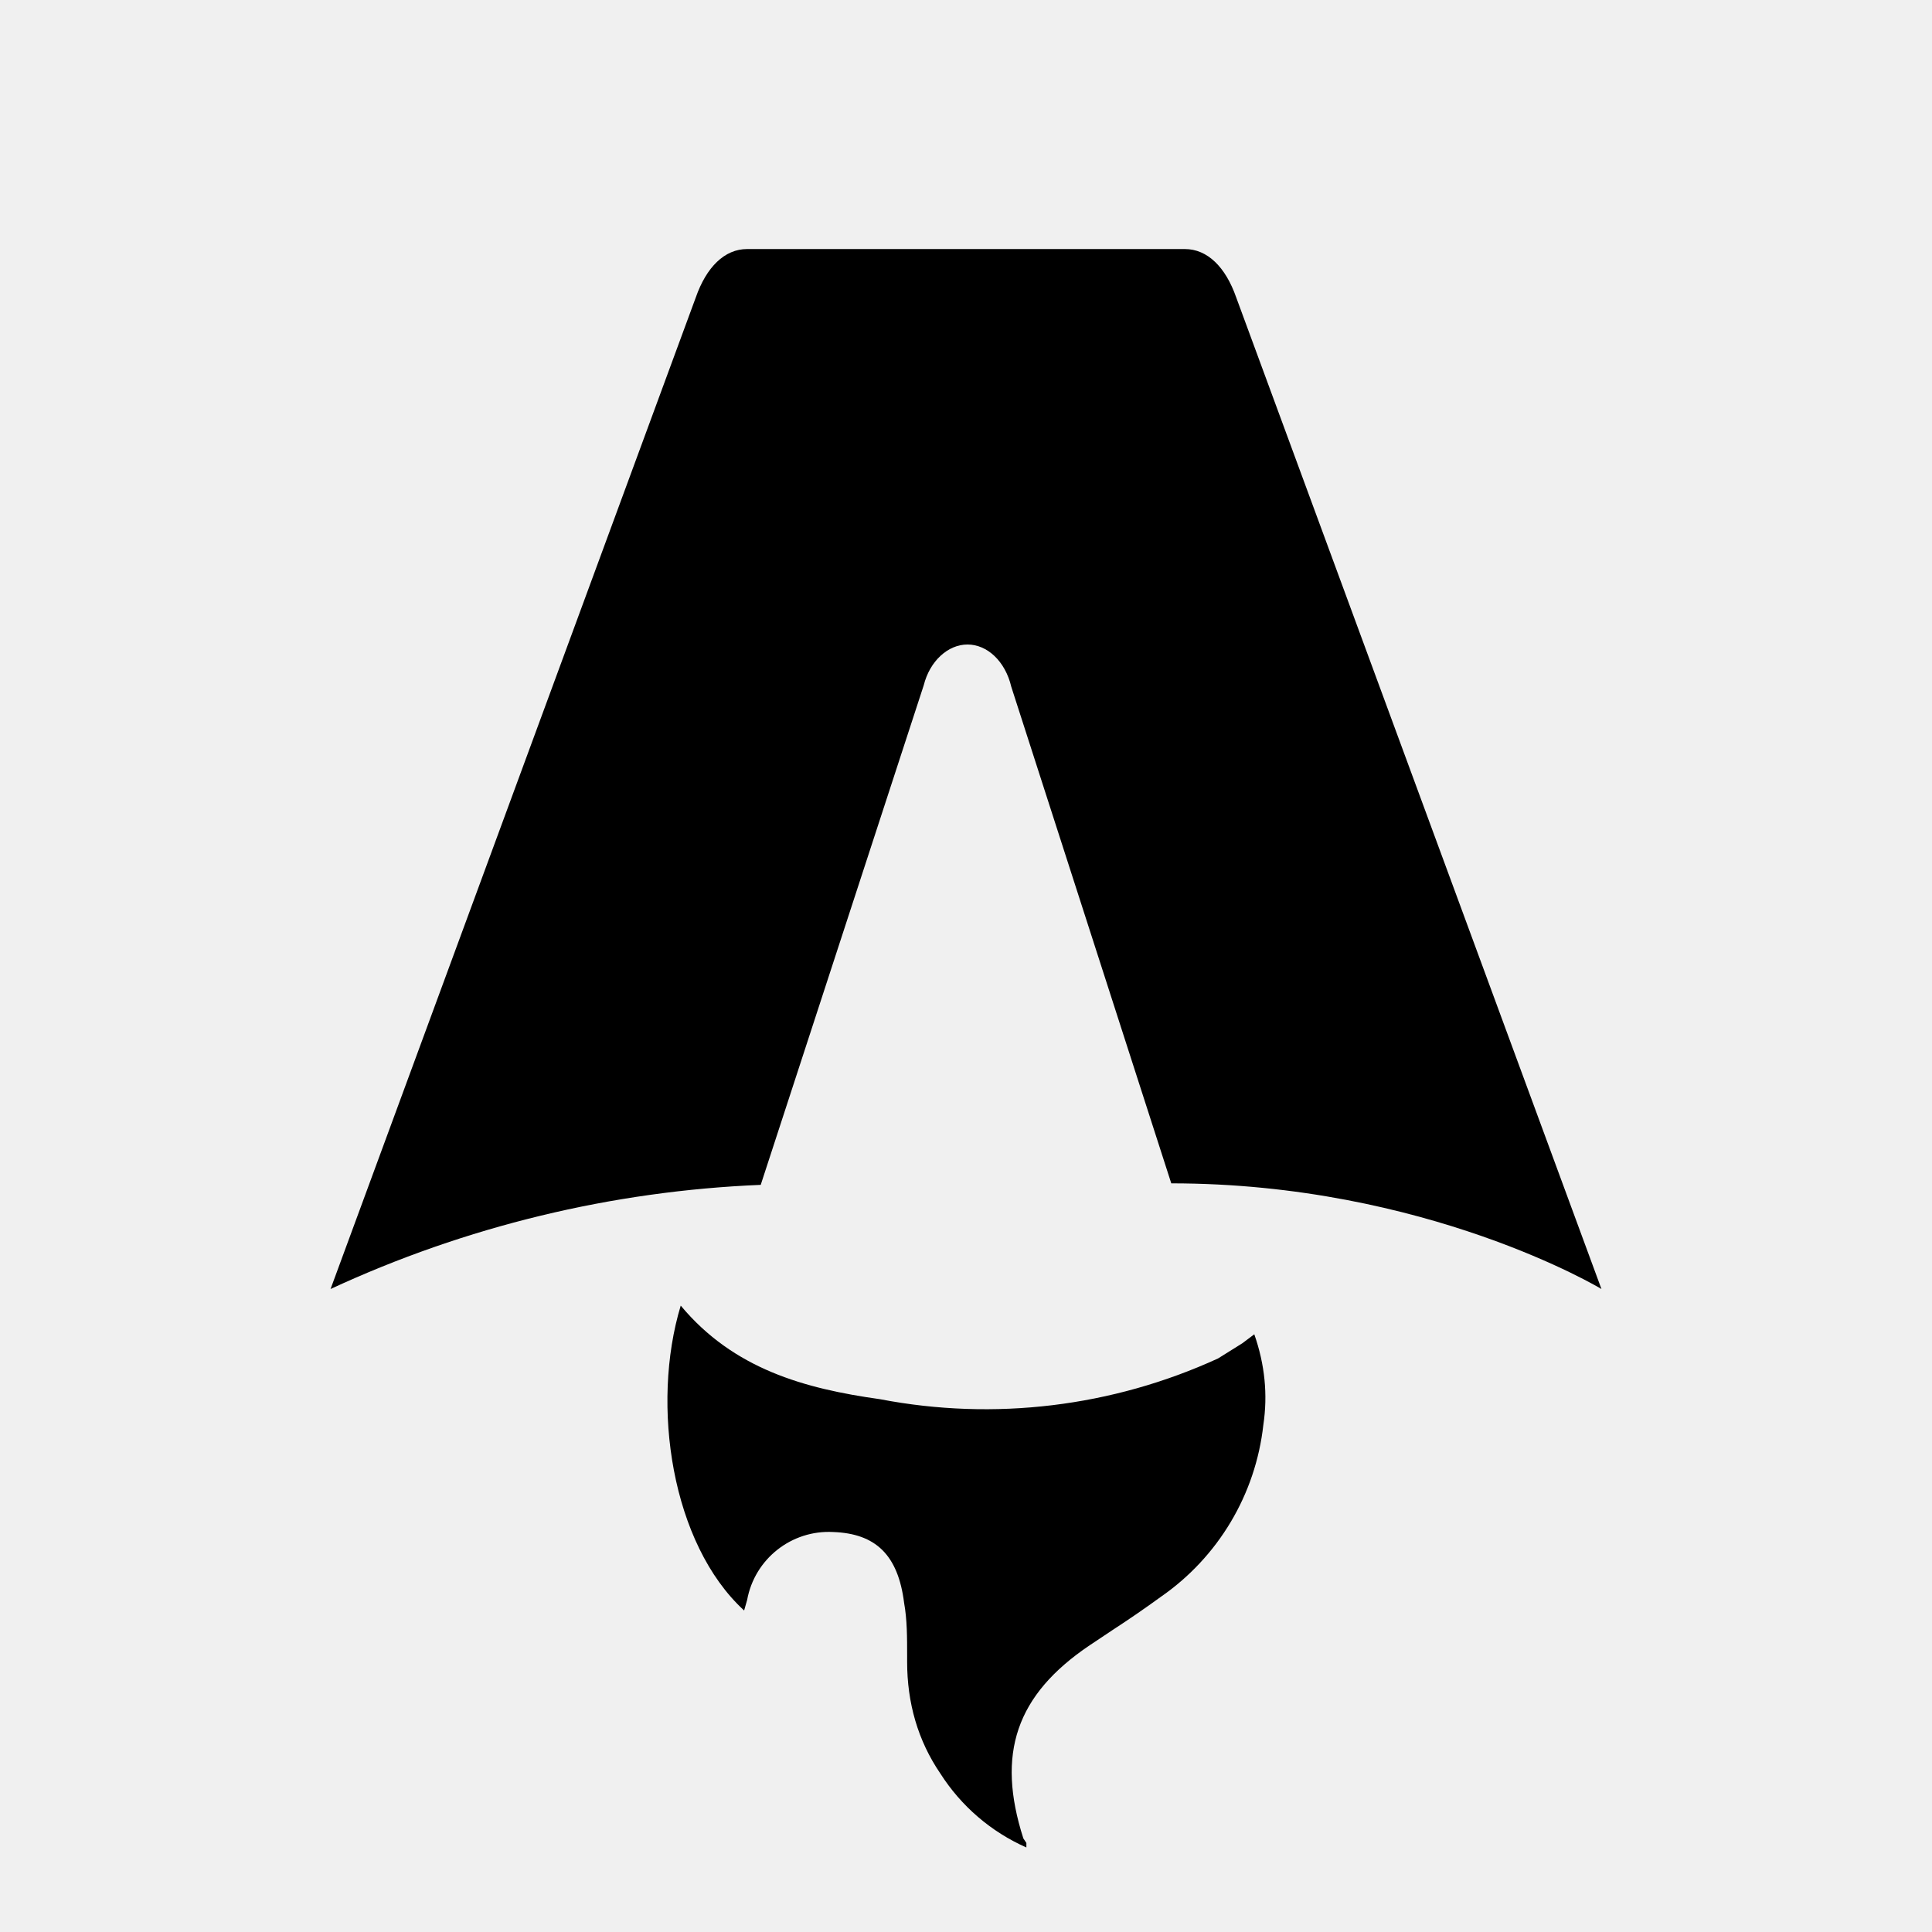
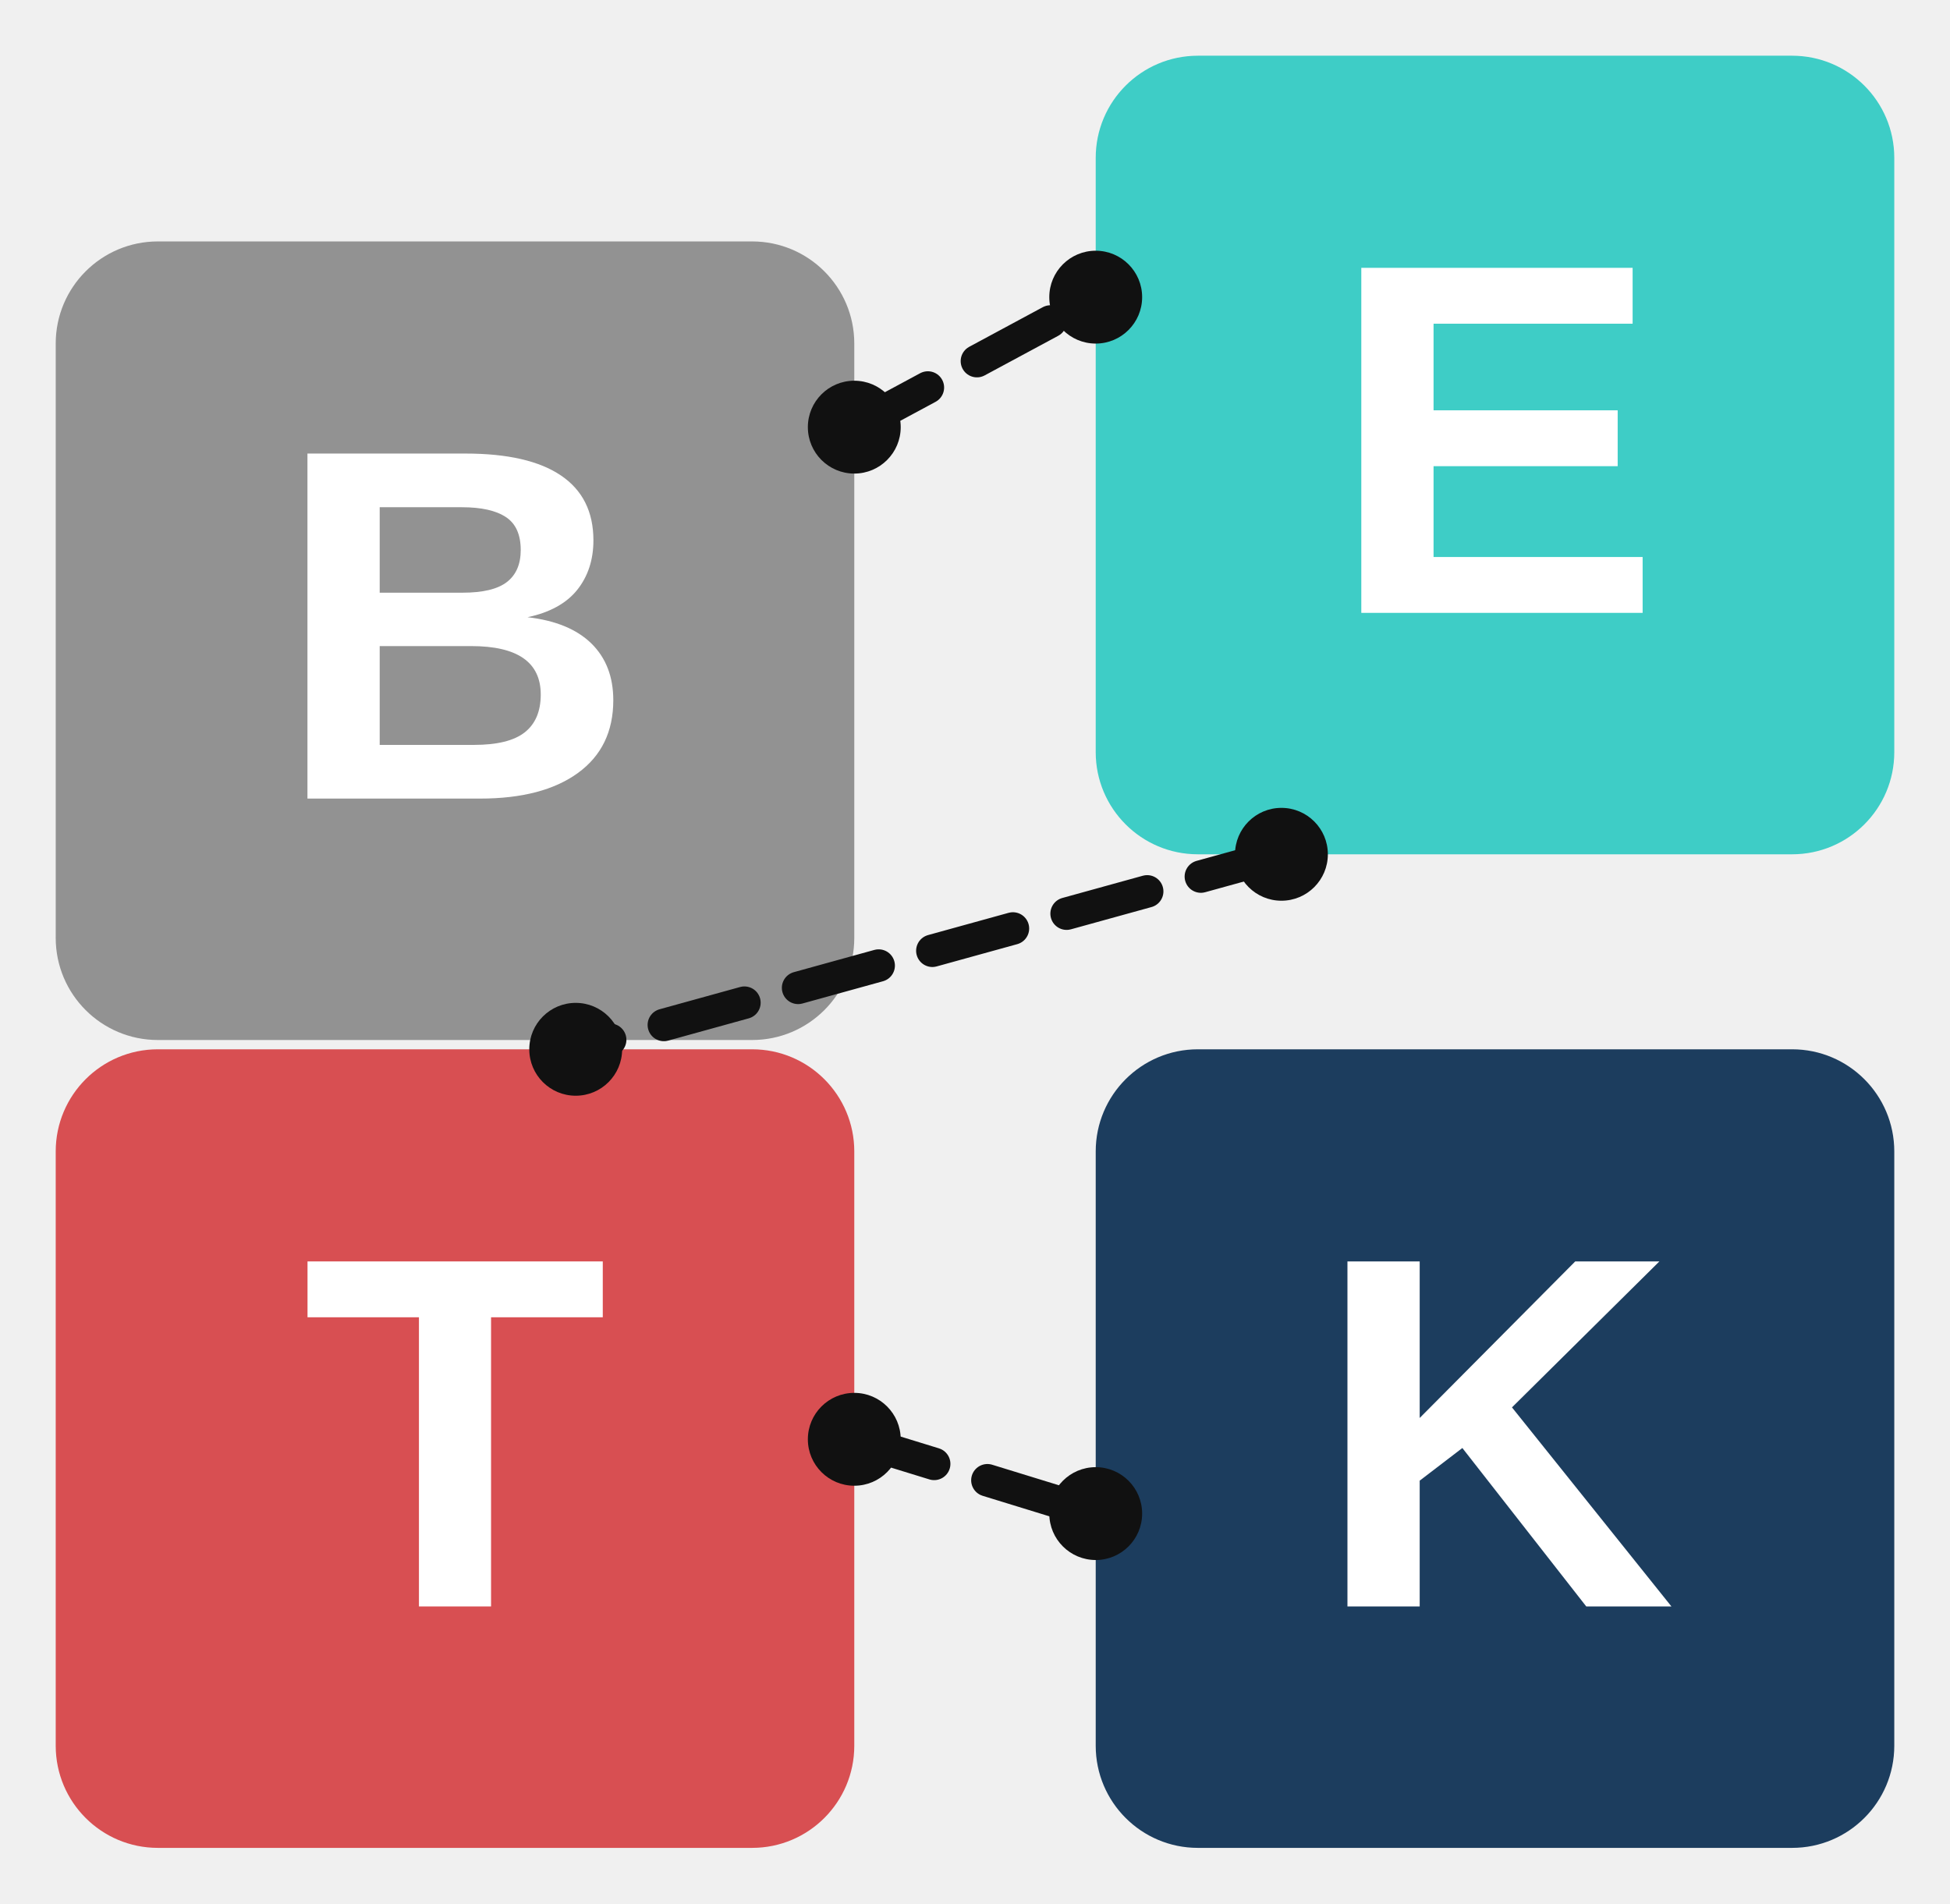
- <svg xmlns="http://www.w3.org/2000/svg" fill="none" viewBox="0 0 128 128">
-   <path d="M50.4 78.5a75.1 75.1 0 0 0-28.5 6.9l24.2-65.7c.7-2 1.9-3.2 3.4-3.2h29c1.5 0 2.7 1.2 3.4 3.2l24.2 65.7s-11.6-7-28.5-7L67 45.5c-.4-1.7-1.6-2.8-2.9-2.8-1.3 0-2.5 1.1-2.9 2.7L50.4 78.5Zm-1.1 28.2Zm-4.2-20.2c-2 6.6-.6 15.8 4.2 20.2a17.5 17.5 0 0 1 .2-.7 5.5 5.5 0 0 1 5.7-4.5c2.8.1 4.3 1.5 4.7 4.7.2 1.1.2 2.3.2 3.5v.4c0 2.7.7 5.2 2.2 7.4a13 13 0 0 0 5.7 4.9v-.3l-.2-.3c-1.8-5.6-.5-9.5 4.4-12.8l1.5-1a73 73 0 0 0 3.2-2.2 16 16 0 0 0 6.8-11.4c.3-2 .1-4-.6-6l-.8.6-1.6 1a37 37 0 0 1-22.4 2.7c-5-.7-9.7-2-13.2-6.2Z" />
-   <style>
-         path { fill: #000; }
-         @media (prefers-color-scheme: dark) {
-             path { fill: #FFF; }
-         }
-     </style>
+ <svg xmlns="http://www.w3.org/2000/svg" viewBox="0 0 210 205" role="img" aria-label="BETK">
+   <rect x="6" y="26" width="86" height="86" rx="11" fill="#929292" />
+   <text x="49" y="86" font-family="'Arial Black',Arial,sans-serif" font-weight="900" font-size="54" fill="white" text-anchor="middle">B</text>
+   <rect x="118" y="6" width="86" height="86" rx="11" fill="#3ECDC6" />
+   <text x="161" y="66" font-family="'Arial Black',Arial,sans-serif" font-weight="900" font-size="54" fill="white" text-anchor="middle">E</text>
+   <rect x="6" y="113" width="86" height="86" rx="11" fill="#D84F52" />
+   <text x="49" y="173" font-family="'Arial Black',Arial,sans-serif" font-weight="900" font-size="54" fill="white" text-anchor="middle">T</text>
+   <rect x="118" y="113" width="86" height="86" rx="11" fill="#1C3D5E" />
+   <text x="161" y="173" font-family="'Arial Black',Arial,sans-serif" font-weight="900" font-size="54" fill="white" text-anchor="middle">K</text>
+   <circle cx="92" cy="46" r="5" fill="#111" />
+   <circle cx="118" cy="32" r="5" fill="#111" />
+   <line x1="92" y1="46" x2="118" y2="32" stroke="#111" stroke-width="3.5" stroke-dasharray="9,6" stroke-linecap="round" />
+   <circle cx="138" cy="92" r="5" fill="#111" />
+   <circle cx="62" cy="113" r="5" fill="#111" />
+   <line x1="138" y1="92" x2="62" y2="113" stroke="#111" stroke-width="3.5" stroke-dasharray="9,6" stroke-linecap="round" />
+   <circle cx="92" cy="155" r="5" fill="#111" />
+   <circle cx="118" cy="163" r="5" fill="#111" />
+   <line x1="92" y1="155" x2="118" y2="163" stroke="#111" stroke-width="3.5" stroke-dasharray="9,6" stroke-linecap="round" />
</svg>
